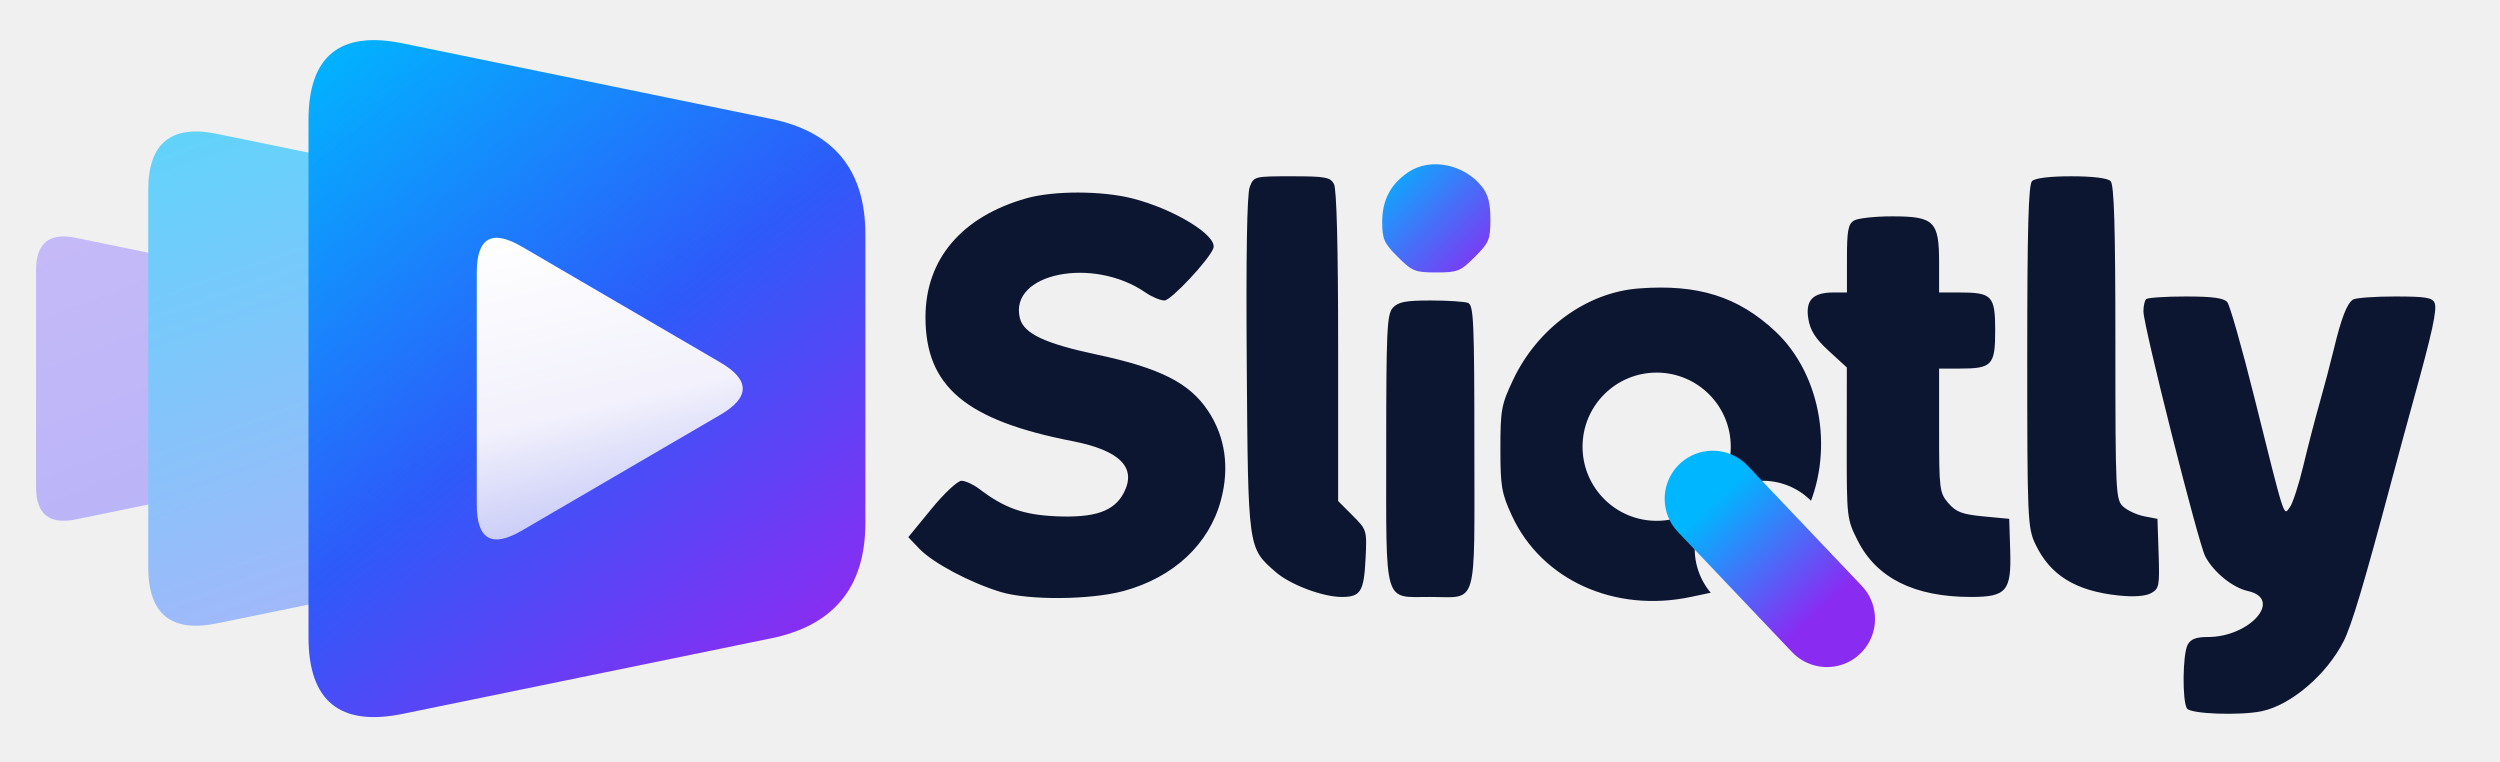
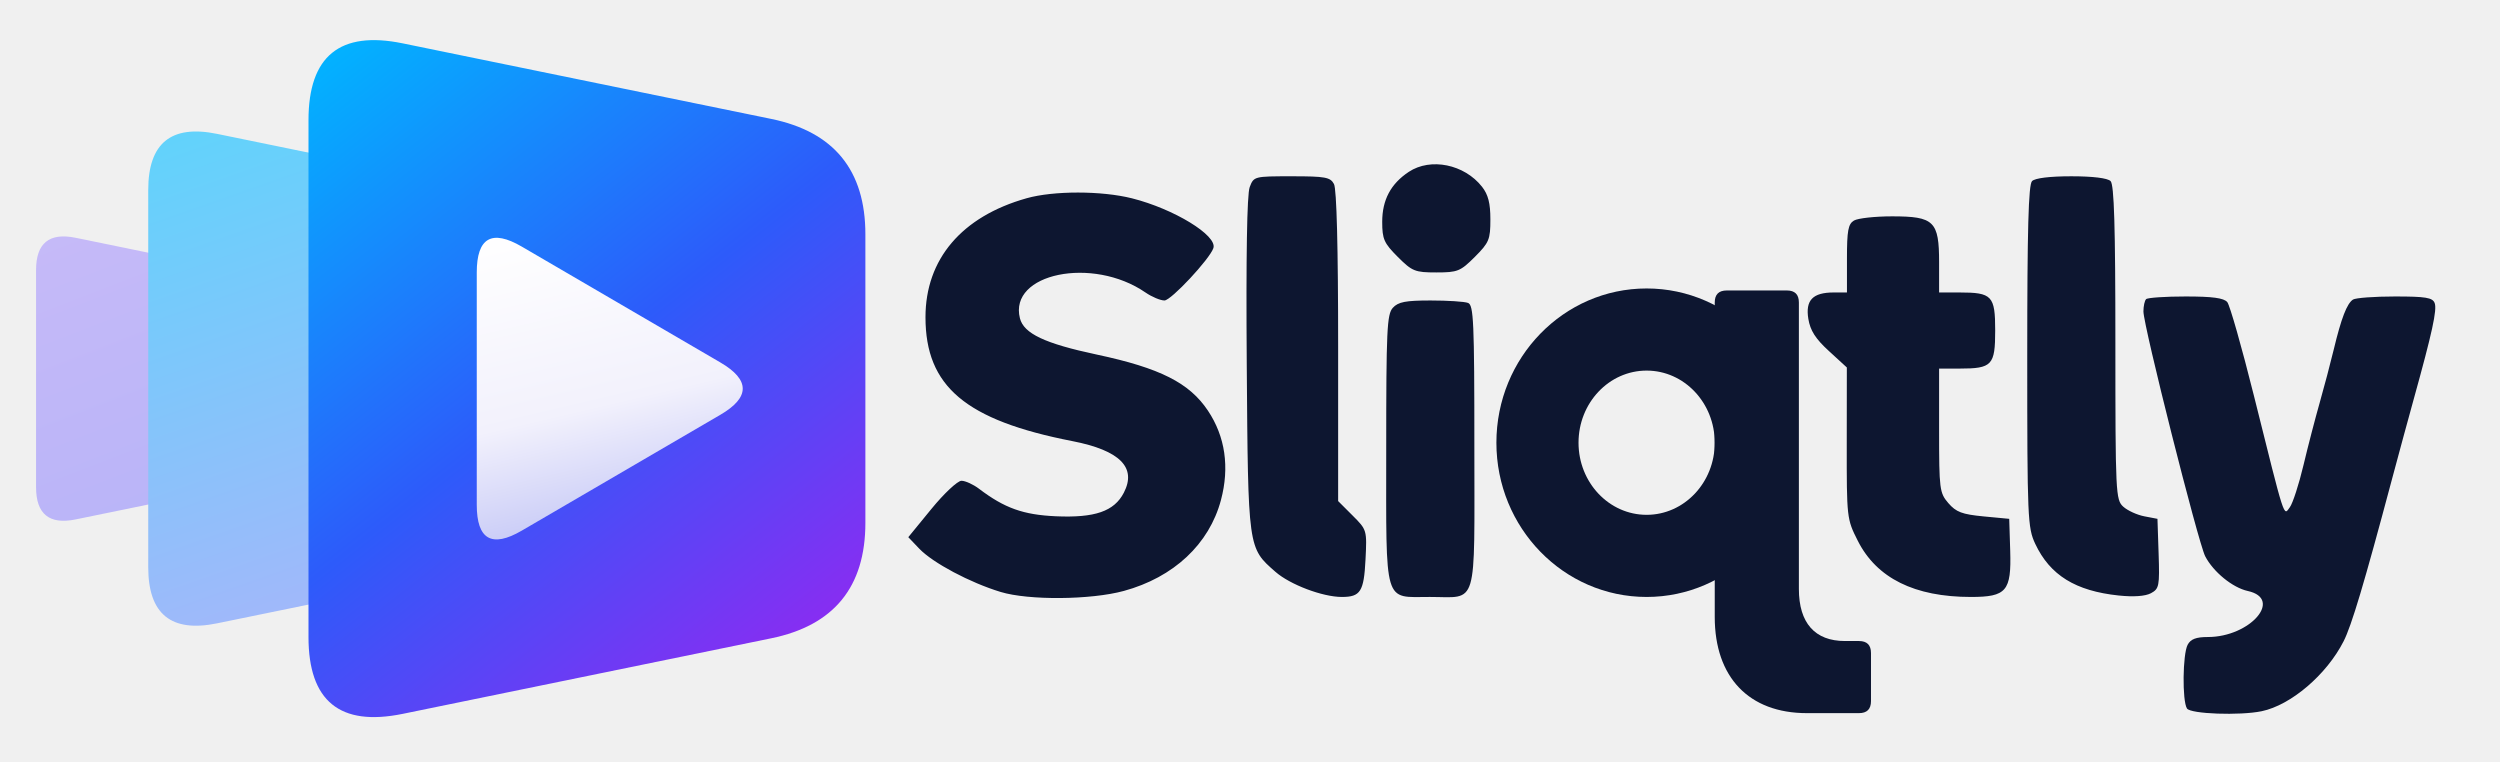
<svg xmlns="http://www.w3.org/2000/svg" viewBox="12 18 624 190" role="img" aria-label="Sliqtly">
  <defs>
    <linearGradient id="g-card" x1="95" y1="25" x2="225" y2="190" gradientUnits="userSpaceOnUse">
      <stop offset="0" stop-color="#00B6FF" />
      <stop offset=".5" stop-color="#2D5BFA" />
      <stop offset="1" stop-color="#9A24F0" />
    </linearGradient>
    <linearGradient id="g-ghost2" x1="49" y1="47" x2="95" y2="178" gradientUnits="userSpaceOnUse">
      <stop offset="0" stop-color="#5ED4FB" />
      <stop offset="1" stop-color="#A6B6FA" />
    </linearGradient>
    <linearGradient id="g-ghost1" x1="21" y1="75" x2="50" y2="150" gradientUnits="userSpaceOnUse">
      <stop offset="0" stop-color="#C6BAF8" />
      <stop offset="1" stop-color="#B9B4F8" />
    </linearGradient>
    <linearGradient id="g-play" x1="140" y1="75" x2="160" y2="160" gradientUnits="userSpaceOnUse">
      <stop offset="0" stop-color="#FFFFFF" />
      <stop offset=".55" stop-color="#F2F1FC" />
      <stop offset="1" stop-color="#B9BDF5" />
    </linearGradient>
-     <linearGradient id="g-accent" x1="0" y1="0" x2="1" y2="1">
-       <stop offset="0" stop-color="#00B6FF" />
-       <stop offset="1" stop-color="#8A2BF2" />
-     </linearGradient>
-     <linearGradient id="g-tail" x1="440" y1="143" x2="466" y2="171" gradientUnits="userSpaceOnUse">
-       <stop offset="0" stop-color="#00B6FF" />
-       <stop offset="1" stop-color="#8A2BF2" />
-     </linearGradient>
  </defs>
  <path d="M21.00 85.41Q21.00 75.33 30.87 77.35L69.51 85.28Q79.38 87.30 79.38 97.38L79.38 127.62Q79.38 137.70 69.51 139.72L30.87 147.65Q21.00 149.67 21.00 139.59Z" fill="url(#g-ghost1)" />
  <path d="M49.00 65.41Q49.00 47.89 66.16 51.41L133.31 65.18Q150.47 68.70 150.47 86.22L150.47 138.78Q150.47 156.30 133.31 159.82L66.16 173.59Q49.00 177.11 49.00 159.59Z" fill="url(#g-ghost2)" />
  <path d="M89.00 48.00Q89.00 24.00 112.51 28.82L204.49 47.68Q228.00 52.50 228.00 76.50L228.00 148.50Q228.00 172.50 204.49 177.32L112.51 196.18Q89.00 201.00 89.00 177.00Z" fill="url(#g-card)" />
  <path d="M131.00 86.00Q131.00 73.00 142.23 79.55L191.77 108.45Q203.00 115.00 191.77 121.55L142.23 150.45Q131.00 157.00 131.00 144.00Z" fill="url(#g-play)" />
-   <mask id="m-tail" maskUnits="userSpaceOnUse" x="0" y="0" width="640" height="211">
-     <rect width="640" height="211" fill="#fff" />
-     <path d="M452 155L482 187" stroke="#000" stroke-width="34" stroke-linecap="round" />
-   </mask>
-   <path d="M323.92 64.72c-.67 1.76-.93 17.32-.73 44.25c.34 46.18.28 45.73 7.15 51.75c3.64 3.2 11.78 6.28 16.59 6.28c4.64 0 5.5-1.36 5.9-9.31c.37-7.38.36-7.44-3.23-11.02l-3.6-3.6v-38.6c0-24.7-.37-39.3-1.04-40.54c-.91-1.7-2.16-1.93-10.52-1.93c-9.41 0-9.5.02-10.52 2.72ZM519.2 63.2c-.9.9-1.2 11.99-1.2 43.75c0 40.47.1 42.76 2 46.8c3.68 7.82 10.05 11.76 20.84 12.89c3.7.39 6.63.18 8.03-.57c2.05-1.1 2.19-1.79 1.92-9.88l-.29-8.69l-3.29-.63c-1.81-.35-4.17-1.43-5.25-2.41c-1.88-1.7-1.96-3.31-1.96-40.91c0-29.12-.31-39.46-1.2-40.35c-.75-.75-4.44-1.2-9.8-1.2s-9.05.45-9.8 1.2ZM268.25 67.48C252.05 72.04 243 82.69 243 97.17c0 17.29 10.01 25.73 36.7 30.94c11.82 2.31 16.07 6.58 12.81 12.87c-2.4 4.65-7.24 6.32-17 5.88c-8.12-.37-12.79-2.04-19.14-6.86c-1.45-1.1-3.43-2-4.39-2s-4.35 3.17-7.51 7.04l-5.76 7.04l2.75 2.88c3.4 3.55 12.64 8.46 20.29 10.79c7 2.13 22.49 2 30.75-.25c12.46-3.4 21.32-11.69 24.25-22.69c2.18-8.19 1.07-15.84-3.25-22.31c-4.63-6.94-11.96-10.64-27.75-14c-12.97-2.76-18.22-5.24-19.18-9.07C263.76 86.22 284.71 81.92 297.9 91c1.6 1.1 3.74 2 4.75 2c1.65 0 11.29-10.33 12.21-13.07c1.04-3.14-9.84-9.79-20.32-12.43c-7.6-1.91-19.54-1.92-26.29-.02Zm206.5 5.57c-1.45.87-1.75 2.52-1.75 9.5V91h-3.31c-5.23 0-7.09 1.94-6.33 6.59c.48 2.91 1.78 4.96 5.13 8.02l4.48 4.11l-.02 18.88c-.02 18.69 0 18.93 2.76 24.39c4.71 9.32 14.17 14.01 28.23 14.01c8.87 0 10.12-1.47 9.81-11.5l-.25-8l-6.44-.61c-5.32-.51-6.83-1.08-8.75-3.31c-2.2-2.56-2.31-3.43-2.31-18.14V110h5.07c8.16 0 8.93-.82 8.93-9.5s-.77-9.5-8.93-9.5H496V83.5c0-10.29-1.24-11.5-11.75-11.5c-4.26 0-8.54.47-9.5 1.05ZM421 90c-12.97 1-25.21 9.9-31.31 22.76c-2.96 6.25-3.19 7.51-3.19 17.24c0 9.46.29 11.12 2.88 16.73c7.4 16.03 25.64 24.3 44.68 20.26l6.03-1.28l7.96 8.14c4.37 4.48 9.6 8.86 11.61 9.73c6.85 2.96 14.43-.5 16.3-7.44c1.67-6.2-.06-9.8-8.46-17.64l-7.5-7l2.5-5c7.5-15.01 4.3-34.86-7.38-45.79C445.82 92.01 435.79 88.86 421 90Zm126.67 2.67c-.37.36-.67 1.75-.67 3.07c0 3.56 13.67 57.71 15.42 61.11c2.02 3.9 6.83 7.83 10.62 8.66c8.89 1.95.61 11.49-9.97 11.49c-2.93 0-4.28.52-5.03 1.93c-1.26 2.35-1.38 14.04-.17 15.91c.88 1.37 13.18 1.81 18.64.68c7.3-1.52 16.2-9.1 20.45-17.45c1.99-3.9 5.13-14.4 12.04-40.32c1.65-6.19 4.13-15.3 5.5-20.25c4.58-16.5 5.83-22.21 5.19-23.86c-.52-1.36-2.23-1.64-9.91-1.64c-5.1 0-9.81.35-10.47.77c-1.52.99-2.93 4.65-4.81 12.48c-.83 3.44-2.4 9.4-3.5 13.25s-2.93 10.89-4.06 15.64s-2.66 9.46-3.39 10.46c-1.6 2.18-1.09 3.77-9-27.94c-3-12.01-5.98-22.47-6.62-23.25c-.86-1.03-3.68-1.41-10.39-1.41c-5.06 0-9.51.3-9.87.67ZM359.65 94.83c-1.47 1.62-1.65 5.56-1.65 35.34c0 39.35-.75 36.83 10.89 36.83c12.13 0 11.11 3.43 11.11-37.43c0-31.32-.18-35.43-1.58-35.96c-.87-.34-5.08-.61-9.35-.61c-6.25 0-8.08.36-9.42 1.83ZM425.5 111a18.5 18.5 0 1 0 0.001 0Z" fill="#0D1630" fill-rule="evenodd" mask="url(#m-tail)" />
-   <path d="M363.64 60.89c-4.5 2.98-6.64 7-6.64 12.48c0 4.32.44 5.3 3.88 8.75c3.61 3.6 4.29 3.88 9.62 3.88s6.01-.28 9.62-3.88c3.56-3.57 3.88-4.33 3.88-9.37c0-4.04-.55-6.18-2.09-8.14c-4.42-5.61-12.82-7.32-18.27-3.72Z" fill="url(#g-accent)" />
-   <path d="M439.5 142.5L468 172.5" stroke="url(#g-tail)" stroke-width="24" stroke-linecap="round" />
+   <path d="M363.64 60.89c-4.5 2.98-6.64 7-6.64 12.48c0 4.32.44 5.3 3.88 8.75c3.61 3.6 4.29 3.88 9.62 3.88s6.01-.28 9.62-3.88c3.56-3.57 3.88-4.33 3.88-9.37c0-4.04-.55-6.18-2.09-8.14c-4.42-5.61-12.82-7.32-18.27-3.72ZM323.92 64.72c-.67 1.76-.93 17.32-.73 44.25c.34 46.18.28 45.73 7.15 51.75c3.64 3.2 11.78 6.28 16.59 6.28c4.64 0 5.5-1.36 5.9-9.31c.37-7.38.36-7.44-3.23-11.02l-3.6-3.6v-38.6c0-24.7-.37-39.3-1.04-40.54c-.91-1.7-2.16-1.93-10.52-1.93c-9.41 0-9.5.02-10.52 2.72ZM519.2 63.2c-.9.9-1.2 11.99-1.2 43.75c0 40.47.1 42.76 2 46.8c3.68 7.82 10.05 11.76 20.84 12.89c3.7.39 6.63.18 8.03-.57c2.05-1.1 2.19-1.79 1.92-9.88l-.29-8.69l-3.29-.63c-1.81-.35-4.17-1.43-5.25-2.41c-1.88-1.7-1.96-3.31-1.96-40.91c0-29.12-.31-39.46-1.2-40.35c-.75-.75-4.44-1.2-9.8-1.2s-9.05.45-9.8 1.2ZM268.25 67.48C252.05 72.04 243 82.69 243 97.17c0 17.29 10.01 25.73 36.7 30.94c11.82 2.31 16.07 6.58 12.81 12.87c-2.4 4.65-7.24 6.32-17 5.88c-8.12-.37-12.79-2.04-19.14-6.86c-1.45-1.1-3.43-2-4.39-2s-4.35 3.17-7.51 7.04l-5.76 7.04l2.75 2.88c3.4 3.55 12.64 8.46 20.29 10.79c7 2.13 22.49 2 30.75-.25c12.46-3.4 21.32-11.69 24.25-22.69c2.18-8.19 1.07-15.84-3.25-22.31c-4.63-6.94-11.96-10.64-27.75-14c-12.97-2.76-18.22-5.24-19.18-9.07C263.76 86.22 284.71 81.92 297.9 91c1.6 1.1 3.74 2 4.75 2c1.65 0 11.29-10.33 12.21-13.07c1.04-3.14-9.84-9.79-20.32-12.43c-7.6-1.91-19.54-1.92-26.29-.02Zm206.5 5.57c-1.45.87-1.75 2.52-1.75 9.5V91h-3.31c-5.23 0-7.09 1.94-6.33 6.59c.48 2.91 1.78 4.96 5.13 8.02l4.48 4.11l-.02 18.88c-.02 18.69 0 18.93 2.76 24.39c4.71 9.32 14.17 14.01 28.23 14.01c8.87 0 10.12-1.47 9.81-11.5l-.25-8l-6.44-.61c-5.32-.51-6.83-1.08-8.75-3.31c-2.2-2.56-2.31-3.43-2.31-18.14V110h5.07c8.16 0 8.93-.82 8.93-9.5s-.77-9.5-8.93-9.5H496V83.5c0-10.29-1.24-11.5-11.75-11.5c-4.26 0-8.54.47-9.5 1.05ZM547.67 92.67c-.37.36-.67 1.75-.67 3.07c0 3.56 13.67 57.71 15.42 61.11c2.02 3.9 6.83 7.83 10.62 8.66c8.89 1.95.61 11.49-9.97 11.49c-2.93 0-4.28.52-5.03 1.93c-1.26 2.35-1.38 14.04-.17 15.91c.88 1.37 13.18 1.81 18.64.68c7.3-1.52 16.2-9.1 20.45-17.45c1.99-3.9 5.13-14.4 12.04-40.32c1.65-6.19 4.13-15.3 5.5-20.25c4.58-16.5 5.83-22.21 5.19-23.86c-.52-1.36-2.23-1.64-9.91-1.64c-5.1 0-9.81.35-10.47.77c-1.52.99-2.93 4.65-4.81 12.48c-.83 3.44-2.4 9.4-3.5 13.25s-2.93 10.89-4.06 15.64s-2.66 9.46-3.39 10.46c-1.6 2.18-1.09 3.77-9-27.94c-3-12.01-5.98-22.47-6.62-23.25c-.86-1.03-3.68-1.41-10.39-1.41c-5.06 0-9.51.3-9.87.67ZM359.65 94.83c-1.47 1.62-1.65 5.56-1.65 35.34c0 39.35-.75 36.83 10.89 36.83c12.13 0 11.11 3.43 11.11-37.43c0-31.32-.18-35.43-1.58-35.96c-.87-.34-5.08-.61-9.35-.61c-6.25 0-8.08.36-9.42 1.83Z" fill="#0D1630" />
+   <path d="M423 90a37.5 38.5 0 1 0 0.001 0ZM423 110.5a17 18 0 1 1 -0.001 0Z" fill="#0D1630" fill-rule="evenodd" />
+   <path d="M440 93.5Q440 90.5 443 90.5L458 90.5Q461 90.5 461 93.5L461 165C461 173.5 465 178 472.5 178L476 178Q479 178 479 181L479 193Q479 196 476 196L463 196C448.5 196 440 187 440 172Z" fill="#0D1630" />
</svg>
